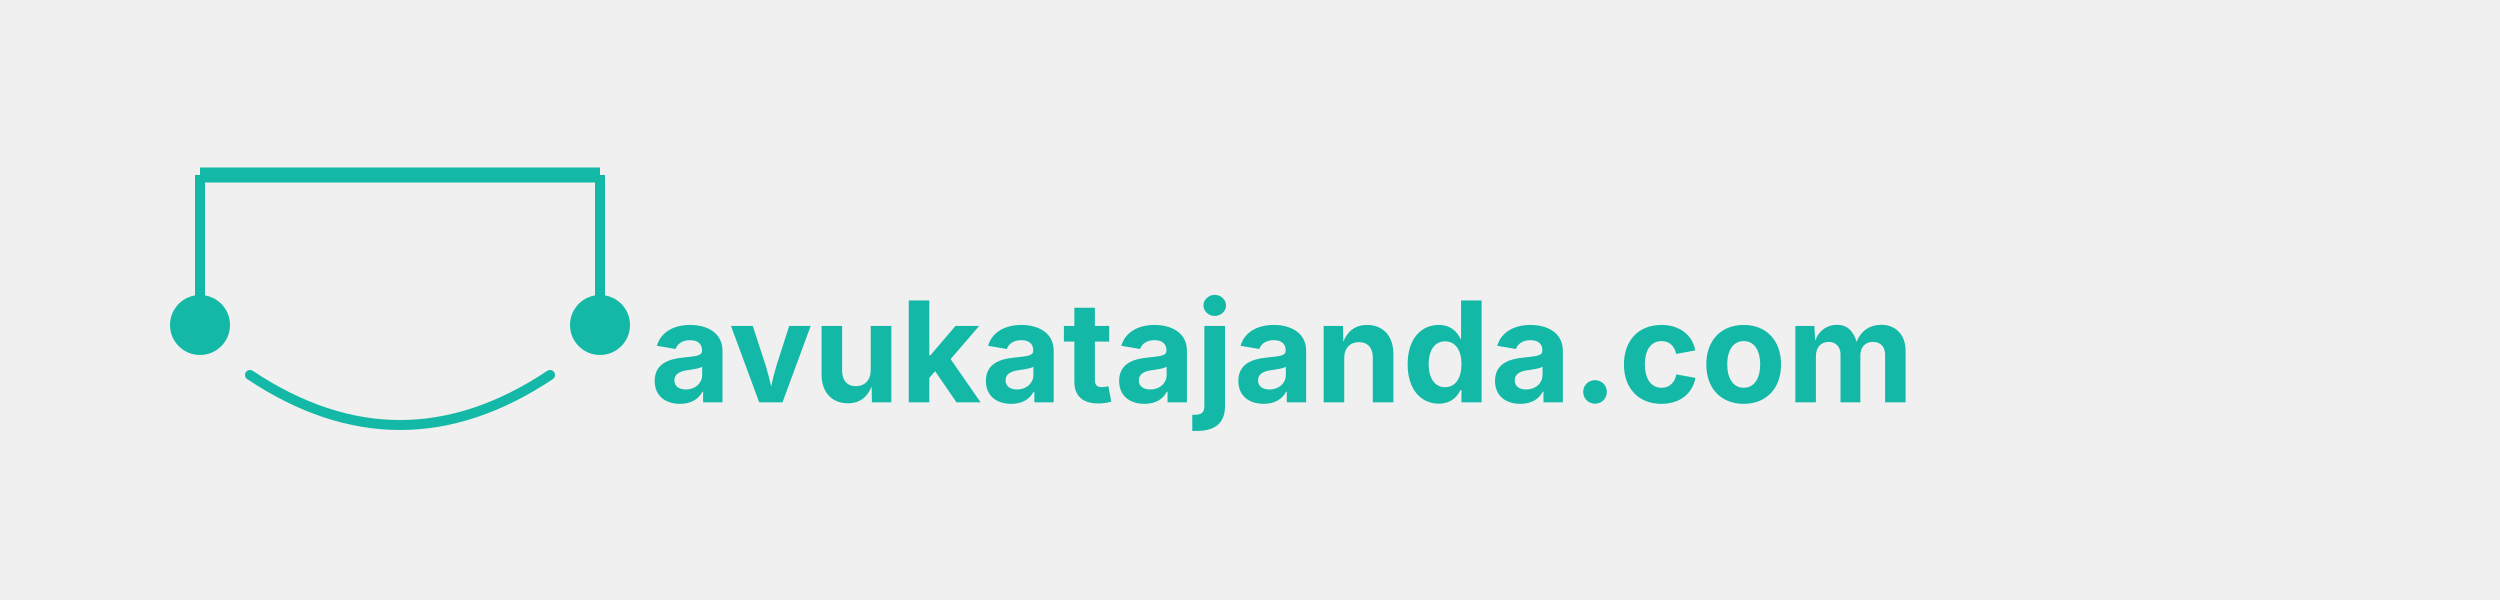
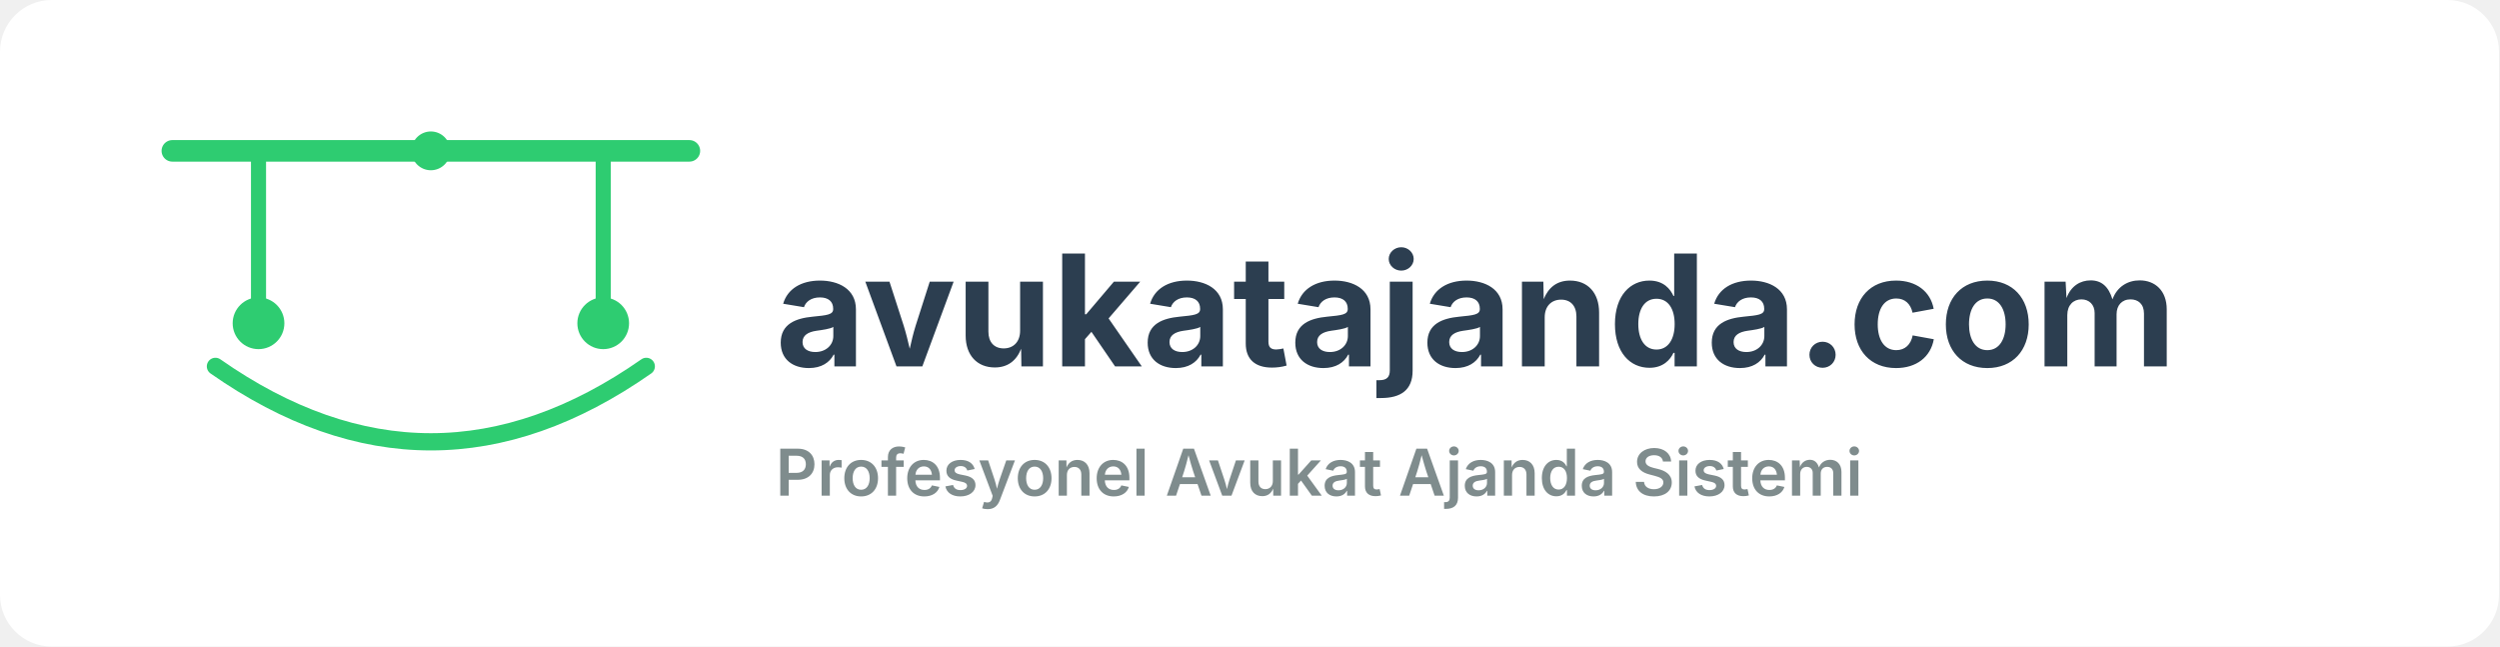
- <svg xmlns="http://www.w3.org/2000/svg" width="500" height="120" viewBox="0 0 500 120" fill="none">
-   <g transform="translate(40, 20)">
-     <line x1="0" y1="15" x2="80" y2="15" stroke="#14B8A6" stroke-width="3" />
-     <line x1="0" y1="15" x2="0" y2="45" stroke="#14B8A6" stroke-width="2" />
-     <line x1="80" y1="15" x2="80" y2="45" stroke="#14B8A6" stroke-width="2" />
-     <circle cx="0" cy="45" r="6" fill="#14B8A6" />
-     <circle cx="80" cy="45" r="6" fill="#14B8A6" />
-     <path d="M10 55 Q40 75 70 55" stroke="#14B8A6" stroke-width="2" stroke-linecap="round" />
+ <svg xmlns="http://www.w3.org/2000/svg" width="580" height="150" viewBox="0 0 580 150">
+   <rect width="100%" height="100%" fill="#ffffff" rx="12" />
+   <g transform="translate(40,35)" stroke="#2ecc71" fill="none" stroke-linecap="round" stroke-linejoin="round">
+     <path d="M0,0 L120,0" stroke-width="5" />
+     <circle cx="60" cy="0" r="4" fill="#2ecc71" />
+     <line x1="20" y1="0" x2="20" y2="40" stroke-width="3.5" />
+     <line x1="100" y1="0" x2="100" y2="40" stroke-width="3.5" />
+     <circle cx="20" cy="40" r="6" fill="#2ecc71" stroke="none" />
+     <circle cx="100" cy="40" r="6" fill="#2ecc71" stroke="none" />
+     <path d="M10 50 Q60 85 110 50" stroke="#2ecc71" stroke-width="4" />
  </g>
-   <text x="130" y="70" font-family="system-ui, -apple-system, sans-serif" font-size="28" font-weight="700" fill="#14B8A6" dominant-baseline="middle">
+   <text x="180" y="85" font-family="Nunito, system-ui, -apple-system, sans-serif" font-size="36" font-weight="700" fill="#2c3e50">
    avukatajanda.com
  </text>
+   <text x="180" y="115" font-family="Nunito, system-ui, -apple-system, sans-serif" font-size="15" font-weight="600" fill="#7f8c8d">
+     Profesyonel Avukat Ajanda Sistemi
+   </text>
</svg>
